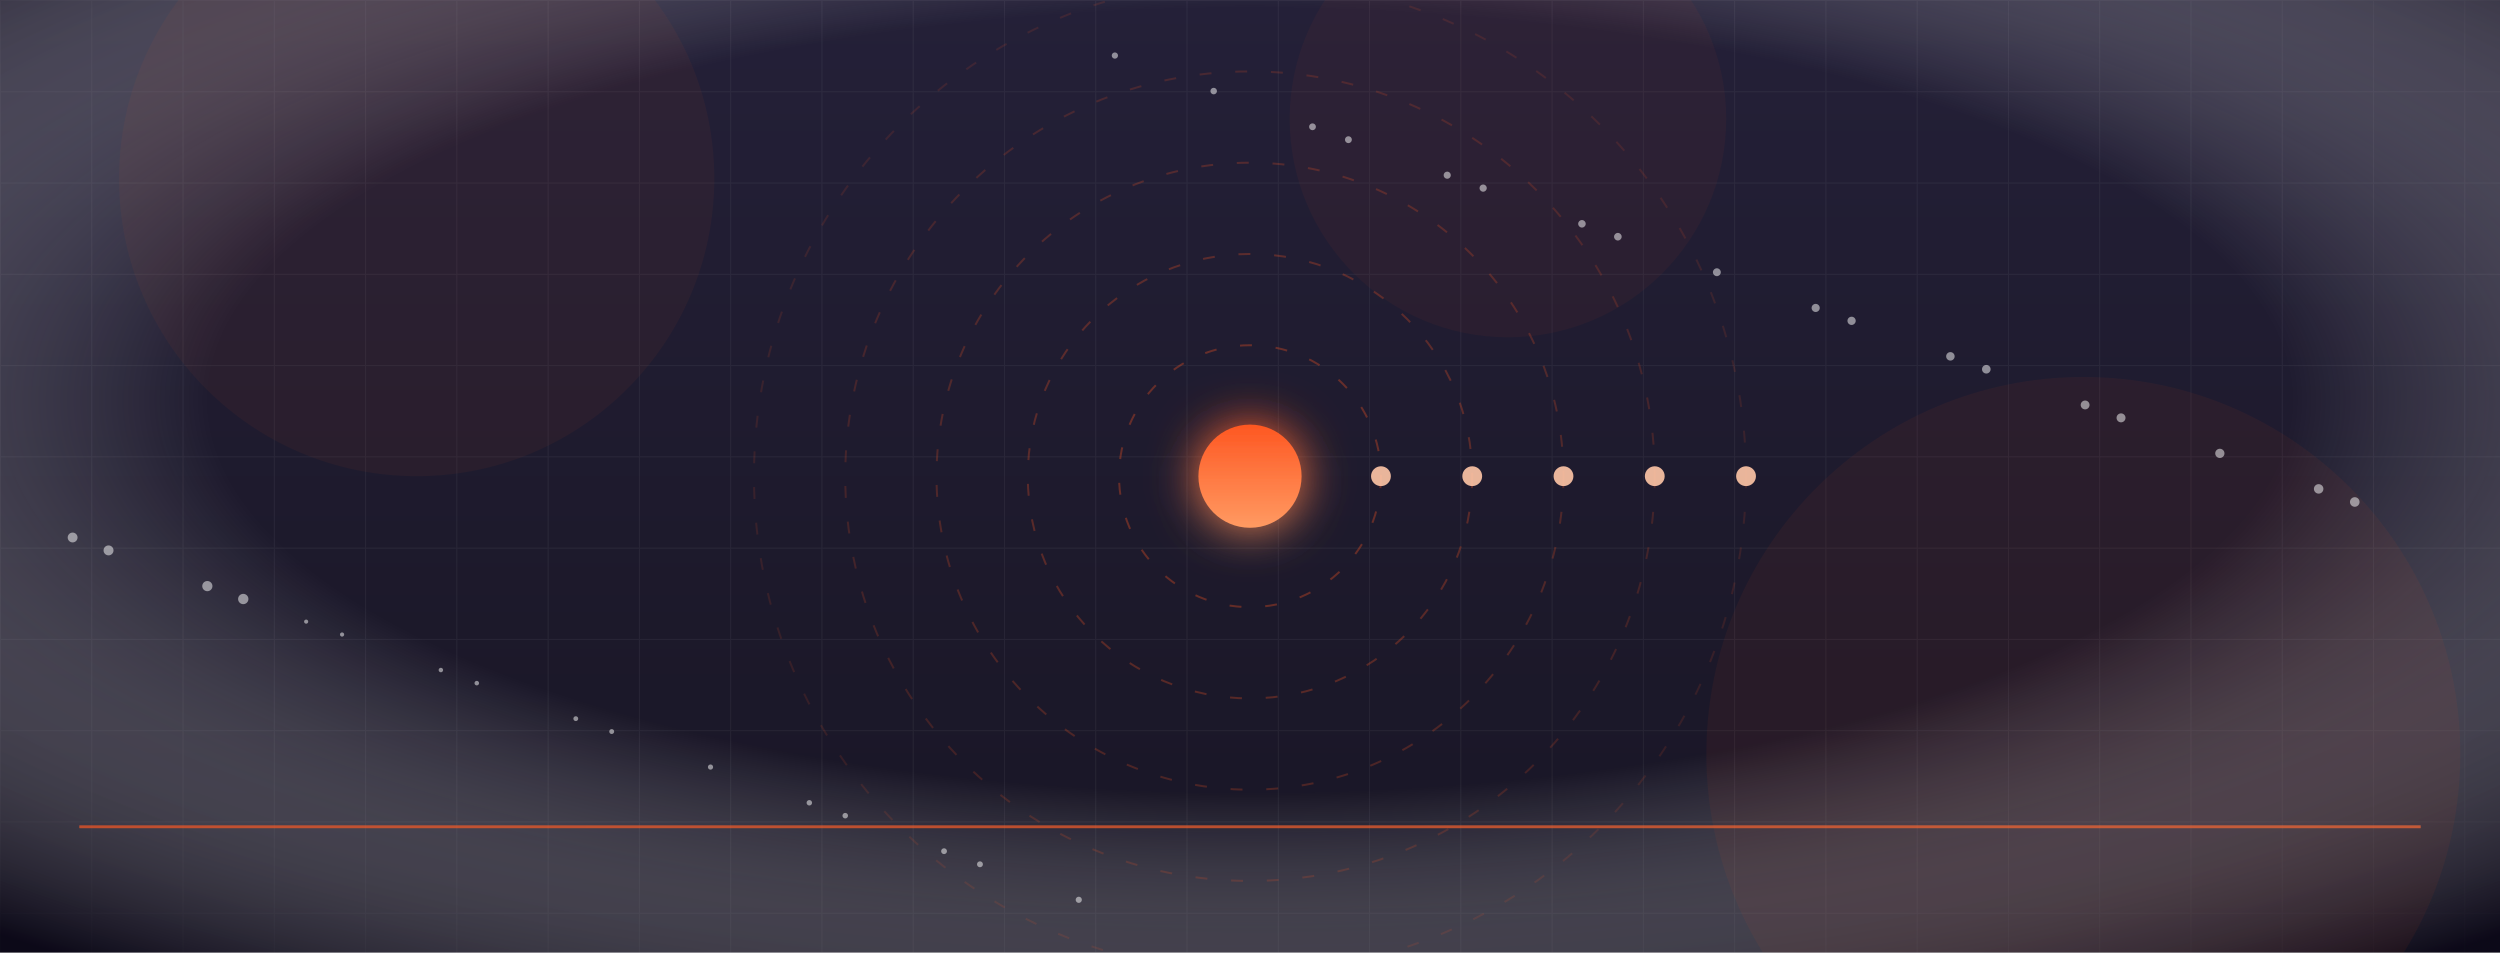
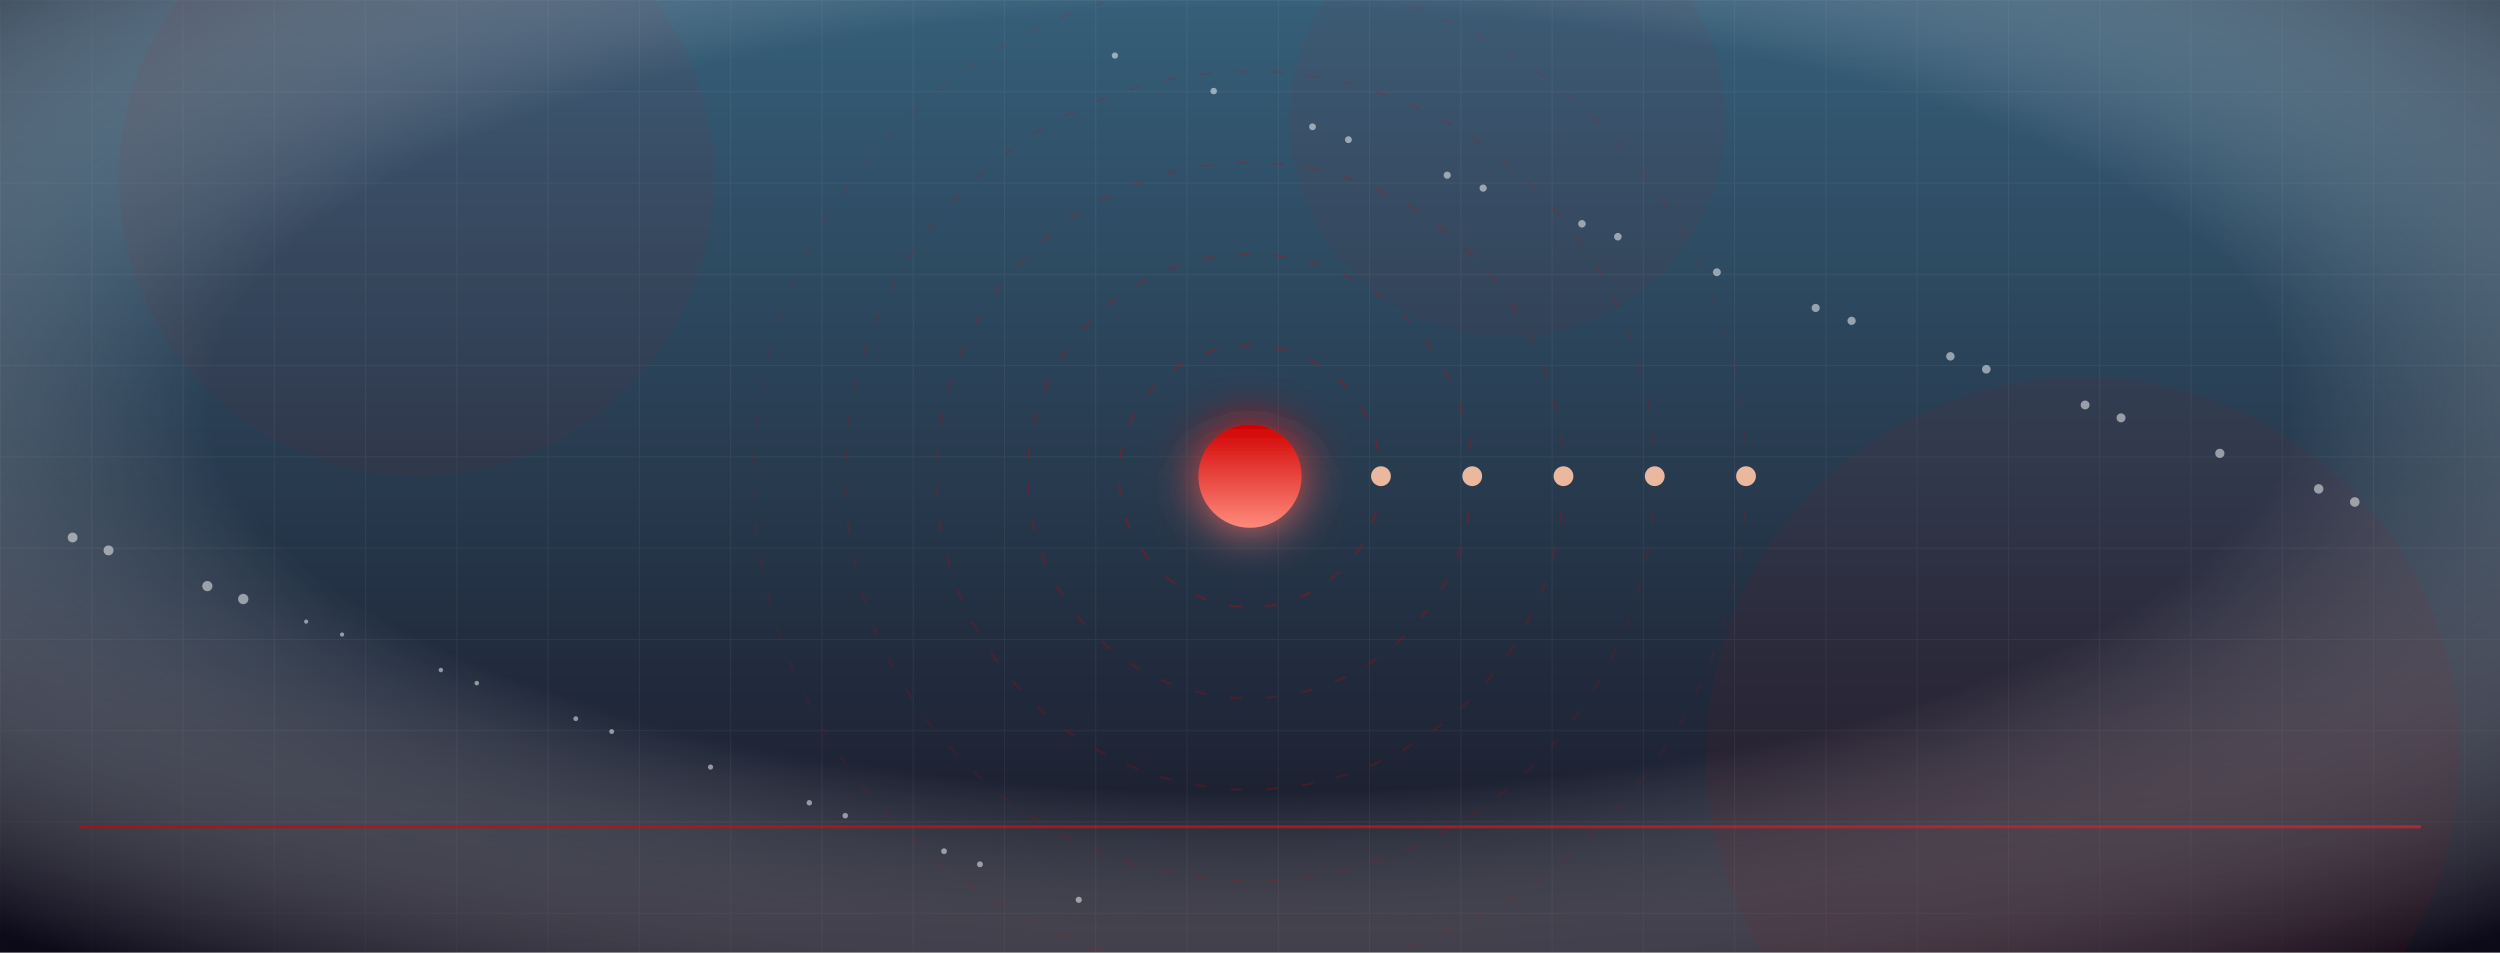
<svg xmlns="http://www.w3.org/2000/svg" viewBox="0 0 1260 480" preserveAspectRatio="xMidYMid slice" width="1260" height="480">
  <defs>
    <linearGradient id="bg" x1="0" y1="0" x2="0" y2="1">
-       <stop offset="0" stop-color="#18142D" />
+       <stop offset="0" stop-color="#2b5672" />
      <stop offset="1" stop-color="#0C0918" />
    </linearGradient>
    <linearGradient id="acc" x1="0" y1="0" x2="1" y2="0">
-       <stop offset="0" stop-color="#FE5722" />
-       <stop offset="1" stop-color="#FF9A62" />
+       <stop offset="0" stop-color="#d20000" />
+       <stop offset="1" stop-color="#ff8a7c" />
    </linearGradient>
    <linearGradient id="accv" x1="0" y1="0" x2="0" y2="1">
-       <stop offset="0" stop-color="#FE5722" />
-       <stop offset="1" stop-color="#FF9A62" />
+       <stop offset="0" stop-color="#d20000" />
+       <stop offset="1" stop-color="#ff8a7c" />
    </linearGradient>
    <radialGradient id="vig" cx="0.5" cy="0.42" r="0.75">
      <stop offset="0.55" stop-color="#FFFFFF" stop-opacity="0.05" />
      <stop offset="1" stop-color="#0C0918" stop-opacity="0.85" />
    </radialGradient>
    <filter id="glow" x="-60%" y="-60%" width="220%" height="220%">
      <feGaussianBlur stdDeviation="6" result="b" />
      <feMerge>
        <feMergeNode in="b" />
        <feMergeNode in="SourceGraphic" />
      </feMerge>
    </filter>
    <filter id="glow2" x="-80%" y="-80%" width="260%" height="260%">
      <feGaussianBlur stdDeviation="12" result="b" />
      <feMerge>
        <feMergeNode in="b" />
        <feMergeNode in="SourceGraphic" />
      </feMerge>
    </filter>
    <pattern id="grid" width="46" height="46" patternUnits="userSpaceOnUse">
      <path d="M46 0H0V46" fill="none" stroke="#FFFFFF" stroke-opacity="0.05" stroke-width="1" />
    </pattern>
  </defs>
  <rect width="1260" height="480" fill="url(#bg)" />
  <rect width="1260" height="480" fill="url(#grid)" />
  <rect width="1260" height="480" fill="url(#vig)" />
-   <circle cx="210" cy="90" r="150" fill="#FE5722" fill-opacity="0.05" />
-   <circle cx="1050" cy="380" r="190" fill="#FE5722" fill-opacity="0.055" />
-   <circle cx="760" cy="60" r="110" fill="#FE5722" fill-opacity="0.045" />
+   <circle cx="210" cy="90" r="150" fill="#d20000" fill-opacity="0.05" />
+   <circle cx="1050" cy="380" r="190" fill="#d20000" fill-opacity="0.055" />
+   <circle cx="760" cy="60" r="110" fill="#d20000" fill-opacity="0.045" />
  <g>
    <circle cx="154.3" cy="313.3" r="1.04" fill="#FFFFFF" fill-opacity="0.5">
      <animate attributeName="opacity" values="0.5;0.08;0.5" dur="4.9s" begin="1.2s" repeatCount="indefinite" />
    </circle>
    <circle cx="407.9" cy="404.6" r="1.38" fill="#FFFFFF" fill-opacity="0.5">
      <animate attributeName="opacity" values="0.5;0.08;0.5" dur="2.2s" begin="1.9s" repeatCount="indefinite" />
    </circle>
    <circle cx="661.5" cy="63.9" r="1.72" fill="#FFFFFF" fill-opacity="0.5">
      <animate attributeName="opacity" values="0.5;0.08;0.5" dur="3.0s" begin="2.5s" repeatCount="indefinite" />
    </circle>
    <circle cx="915.1" cy="155.2" r="2.05" fill="#FFFFFF" fill-opacity="0.5">
      <animate attributeName="opacity" values="0.5;0.08;0.5" dur="3.7s" begin="0.0s" repeatCount="indefinite" />
    </circle>
    <circle cx="1168.6" cy="246.4" r="2.39" fill="#FFFFFF" fill-opacity="0.5">
      <animate attributeName="opacity" values="0.5;0.08;0.5" dur="4.4s" begin="0.7s" repeatCount="indefinite" />
    </circle>
    <circle cx="222.2" cy="337.7" r="1.13" fill="#FFFFFF" fill-opacity="0.5">
      <animate attributeName="opacity" values="0.5;0.08;0.5" dur="5.1s" begin="1.4s" repeatCount="indefinite" />
    </circle>
    <circle cx="475.8" cy="429.0" r="1.47" fill="#FFFFFF" fill-opacity="0.5">
      <animate attributeName="opacity" values="0.5;0.08;0.5" dur="2.4s" begin="2.0s" repeatCount="indefinite" />
    </circle>
    <circle cx="729.4" cy="88.3" r="1.81" fill="#FFFFFF" fill-opacity="0.5">
      <animate attributeName="opacity" values="0.5;0.08;0.5" dur="3.2s" begin="2.7s" repeatCount="indefinite" />
    </circle>
    <circle cx="983.0" cy="179.6" r="2.14" fill="#FFFFFF" fill-opacity="0.5">
      <animate attributeName="opacity" values="0.5;0.08;0.5" dur="3.9s" begin="0.2s" repeatCount="indefinite" />
    </circle>
    <circle cx="36.6" cy="270.9" r="2.48" fill="#FFFFFF" fill-opacity="0.5">
      <animate attributeName="opacity" values="0.5;0.08;0.5" dur="4.6s" begin="0.9s" repeatCount="indefinite" />
    </circle>
    <circle cx="290.2" cy="362.2" r="1.22" fill="#FFFFFF" fill-opacity="0.5">
      <animate attributeName="opacity" values="0.5;0.08;0.5" dur="5.3s" begin="1.5s" repeatCount="indefinite" />
    </circle>
    <circle cx="543.7" cy="453.5" r="1.56" fill="#FFFFFF" fill-opacity="0.5">
      <animate attributeName="opacity" values="0.5;0.08;0.5" dur="2.6s" begin="2.2s" repeatCount="indefinite" />
    </circle>
    <circle cx="797.3" cy="112.8" r="1.9" fill="#FFFFFF" fill-opacity="0.5">
      <animate attributeName="opacity" values="0.5;0.08;0.5" dur="3.3s" begin="2.9s" repeatCount="indefinite" />
    </circle>
    <circle cx="1050.9" cy="204.1" r="2.23" fill="#FFFFFF" fill-opacity="0.5">
      <animate attributeName="opacity" values="0.5;0.08;0.5" dur="4.1s" begin="0.4s" repeatCount="indefinite" />
    </circle>
    <circle cx="104.5" cy="295.4" r="2.57" fill="#FFFFFF" fill-opacity="0.5">
      <animate attributeName="opacity" values="0.5;0.08;0.5" dur="4.8s" begin="1.0s" repeatCount="indefinite" />
    </circle>
    <circle cx="358.1" cy="386.6" r="1.31" fill="#FFFFFF" fill-opacity="0.5">
      <animate attributeName="opacity" values="0.5;0.08;0.5" dur="5.5s" begin="1.7s" repeatCount="indefinite" />
    </circle>
    <circle cx="611.7" cy="45.9" r="1.65" fill="#FFFFFF" fill-opacity="0.5">
      <animate attributeName="opacity" values="0.5;0.08;0.5" dur="2.8s" begin="2.4s" repeatCount="indefinite" />
    </circle>
    <circle cx="865.3" cy="137.2" r="1.99" fill="#FFFFFF" fill-opacity="0.5">
      <animate attributeName="opacity" values="0.5;0.08;0.5" dur="3.5s" begin="3.1s" repeatCount="indefinite" />
    </circle>
    <circle cx="1118.8" cy="228.5" r="2.33" fill="#FFFFFF" fill-opacity="0.5">
      <animate attributeName="opacity" values="0.5;0.08;0.5" dur="4.3s" begin="0.5s" repeatCount="indefinite" />
    </circle>
    <circle cx="172.4" cy="319.8" r="1.06" fill="#FFFFFF" fill-opacity="0.5">
      <animate attributeName="opacity" values="0.5;0.08;0.5" dur="5.0s" begin="1.2s" repeatCount="indefinite" />
    </circle>
    <circle cx="426.0" cy="411.1" r="1.4" fill="#FFFFFF" fill-opacity="0.5">
      <animate attributeName="opacity" values="0.5;0.08;0.5" dur="2.3s" begin="1.9s" repeatCount="indefinite" />
    </circle>
    <circle cx="679.6" cy="70.4" r="1.74" fill="#FFFFFF" fill-opacity="0.5">
      <animate attributeName="opacity" values="0.5;0.08;0.5" dur="3.0s" begin="2.6s" repeatCount="indefinite" />
    </circle>
    <circle cx="933.2" cy="161.7" r="2.08" fill="#FFFFFF" fill-opacity="0.5">
      <animate attributeName="opacity" values="0.5;0.08;0.5" dur="3.7s" begin="0.1s" repeatCount="indefinite" />
    </circle>
    <circle cx="1186.8" cy="253.0" r="2.42" fill="#FFFFFF" fill-opacity="0.5">
      <animate attributeName="opacity" values="0.5;0.08;0.5" dur="4.5s" begin="0.7s" repeatCount="indefinite" />
    </circle>
    <circle cx="240.3" cy="344.3" r="1.15" fill="#FFFFFF" fill-opacity="0.5">
      <animate attributeName="opacity" values="0.5;0.08;0.5" dur="5.2s" begin="1.4s" repeatCount="indefinite" />
    </circle>
    <circle cx="493.9" cy="435.6" r="1.49" fill="#FFFFFF" fill-opacity="0.5">
      <animate attributeName="opacity" values="0.5;0.08;0.5" dur="2.5s" begin="2.1s" repeatCount="indefinite" />
    </circle>
    <circle cx="747.5" cy="94.8" r="1.83" fill="#FFFFFF" fill-opacity="0.5">
      <animate attributeName="opacity" values="0.5;0.08;0.5" dur="3.2s" begin="2.8s" repeatCount="indefinite" />
    </circle>
    <circle cx="1001.1" cy="186.1" r="2.17" fill="#FFFFFF" fill-opacity="0.5">
      <animate attributeName="opacity" values="0.5;0.08;0.5" dur="3.9s" begin="0.2s" repeatCount="indefinite" />
    </circle>
    <circle cx="54.7" cy="277.4" r="2.51" fill="#FFFFFF" fill-opacity="0.5">
      <animate attributeName="opacity" values="0.5;0.08;0.5" dur="4.6s" begin="0.9s" repeatCount="indefinite" />
    </circle>
    <circle cx="308.3" cy="368.7" r="1.24" fill="#FFFFFF" fill-opacity="0.5">
      <animate attributeName="opacity" values="0.5;0.08;0.5" dur="5.4s" begin="1.6s" repeatCount="indefinite" />
    </circle>
    <circle cx="561.9" cy="28.0" r="1.58" fill="#FFFFFF" fill-opacity="0.5">
      <animate attributeName="opacity" values="0.5;0.08;0.5" dur="2.7s" begin="2.3s" repeatCount="indefinite" />
    </circle>
    <circle cx="815.4" cy="119.3" r="1.92" fill="#FFFFFF" fill-opacity="0.5">
      <animate attributeName="opacity" values="0.5;0.08;0.5" dur="3.4s" begin="2.9s" repeatCount="indefinite" />
    </circle>
    <circle cx="1069.0" cy="210.6" r="2.26" fill="#FFFFFF" fill-opacity="0.5">
      <animate attributeName="opacity" values="0.5;0.08;0.5" dur="4.1s" begin="0.4s" repeatCount="indefinite" />
    </circle>
    <circle cx="122.6" cy="301.9" r="2.6" fill="#FFFFFF" fill-opacity="0.5">
      <animate attributeName="opacity" values="0.5;0.08;0.5" dur="4.8s" begin="1.1s" repeatCount="indefinite" />
    </circle>
  </g>
  <rect x="40" y="416" width="1180" height="1.4" fill="url(#acc)" opacity="0.35" />
-   <rect x="40" y="416" width="1180" height="1.4" fill="#FE5722" opacity="0.5">
+   <rect x="40" y="416" width="1180" height="1.4" fill="#d20000" opacity="0.5">
    <animate attributeName="width" values="0;1180;0" dur="9s" repeatCount="indefinite" />
  </rect>
  <rect x="-140" y="0" width="140" height="480" fill="url(#acc)" opacity="0.05">
    <animate attributeName="x" values="-140;1280" dur="11s" repeatCount="indefinite" />
  </rect>
-   <circle cx="630" cy="240" r="250" fill="none" stroke="#FE5722" stroke-opacity="0.12" stroke-dasharray="6 12">
+   <circle cx="630" cy="240" r="250" fill="none" stroke="#d20000" stroke-opacity="0.12" stroke-dasharray="6 12">
    <animateTransform attributeName="transform" type="rotate" from="0 630 240" to="360 630 240" dur="14s" repeatCount="indefinite" />
  </circle>
  <circle cx="880" cy="240" r="5" fill="#FFC5A6" opacity="0.9">
    <animateTransform attributeName="transform" type="rotate" from="0 630 240" to="360 630 240" dur="14s" repeatCount="indefinite" />
  </circle>
-   <circle cx="630" cy="240" r="204" fill="none" stroke="#FE5722" stroke-opacity="0.17" stroke-dasharray="6 12">
+   <circle cx="630" cy="240" r="204" fill="none" stroke="#d20000" stroke-opacity="0.17" stroke-dasharray="6 12">
    <animateTransform attributeName="transform" type="rotate" from="36 630 240" to="396 630 240" dur="12s" repeatCount="indefinite" />
  </circle>
  <circle cx="834" cy="240" r="5" fill="#FFC5A6" opacity="0.9">
    <animateTransform attributeName="transform" type="rotate" from="36 630 240" to="396 630 240" dur="12s" repeatCount="indefinite" />
  </circle>
-   <circle cx="630" cy="240" r="158" fill="none" stroke="#FE5722" stroke-opacity="0.22" stroke-dasharray="6 12">
+   <circle cx="630" cy="240" r="158" fill="none" stroke="#d20000" stroke-opacity="0.22" stroke-dasharray="6 12">
    <animateTransform attributeName="transform" type="rotate" from="72 630 240" to="432 630 240" dur="10s" repeatCount="indefinite" />
  </circle>
  <circle cx="788" cy="240" r="5" fill="#FFC5A6" opacity="0.9">
    <animateTransform attributeName="transform" type="rotate" from="72 630 240" to="432 630 240" dur="10s" repeatCount="indefinite" />
  </circle>
-   <circle cx="630" cy="240" r="112" fill="none" stroke="#FE5722" stroke-opacity="0.27" stroke-dasharray="6 12">
+   <circle cx="630" cy="240" r="112" fill="none" stroke="#d20000" stroke-opacity="0.27" stroke-dasharray="6 12">
    <animateTransform attributeName="transform" type="rotate" from="108 630 240" to="468 630 240" dur="8s" repeatCount="indefinite" />
  </circle>
  <circle cx="742" cy="240" r="5" fill="#FFC5A6" opacity="0.9">
    <animateTransform attributeName="transform" type="rotate" from="108 630 240" to="468 630 240" dur="8s" repeatCount="indefinite" />
  </circle>
-   <circle cx="630" cy="240" r="66" fill="none" stroke="#FE5722" stroke-opacity="0.32" stroke-dasharray="6 12">
+   <circle cx="630" cy="240" r="66" fill="none" stroke="#d20000" stroke-opacity="0.32" stroke-dasharray="6 12">
    <animateTransform attributeName="transform" type="rotate" from="144 630 240" to="504 630 240" dur="6s" repeatCount="indefinite" />
  </circle>
  <circle cx="696" cy="240" r="5" fill="#FFC5A6" opacity="0.9">
    <animateTransform attributeName="transform" type="rotate" from="144 630 240" to="504 630 240" dur="6s" repeatCount="indefinite" />
  </circle>
  <circle cx="630" cy="240" r="26" fill="url(#accv)" filter="url(#glow2)">
    <animate attributeName="r" values="24;30;24" dur="3.6s" repeatCount="indefinite" />
  </circle>
</svg>
